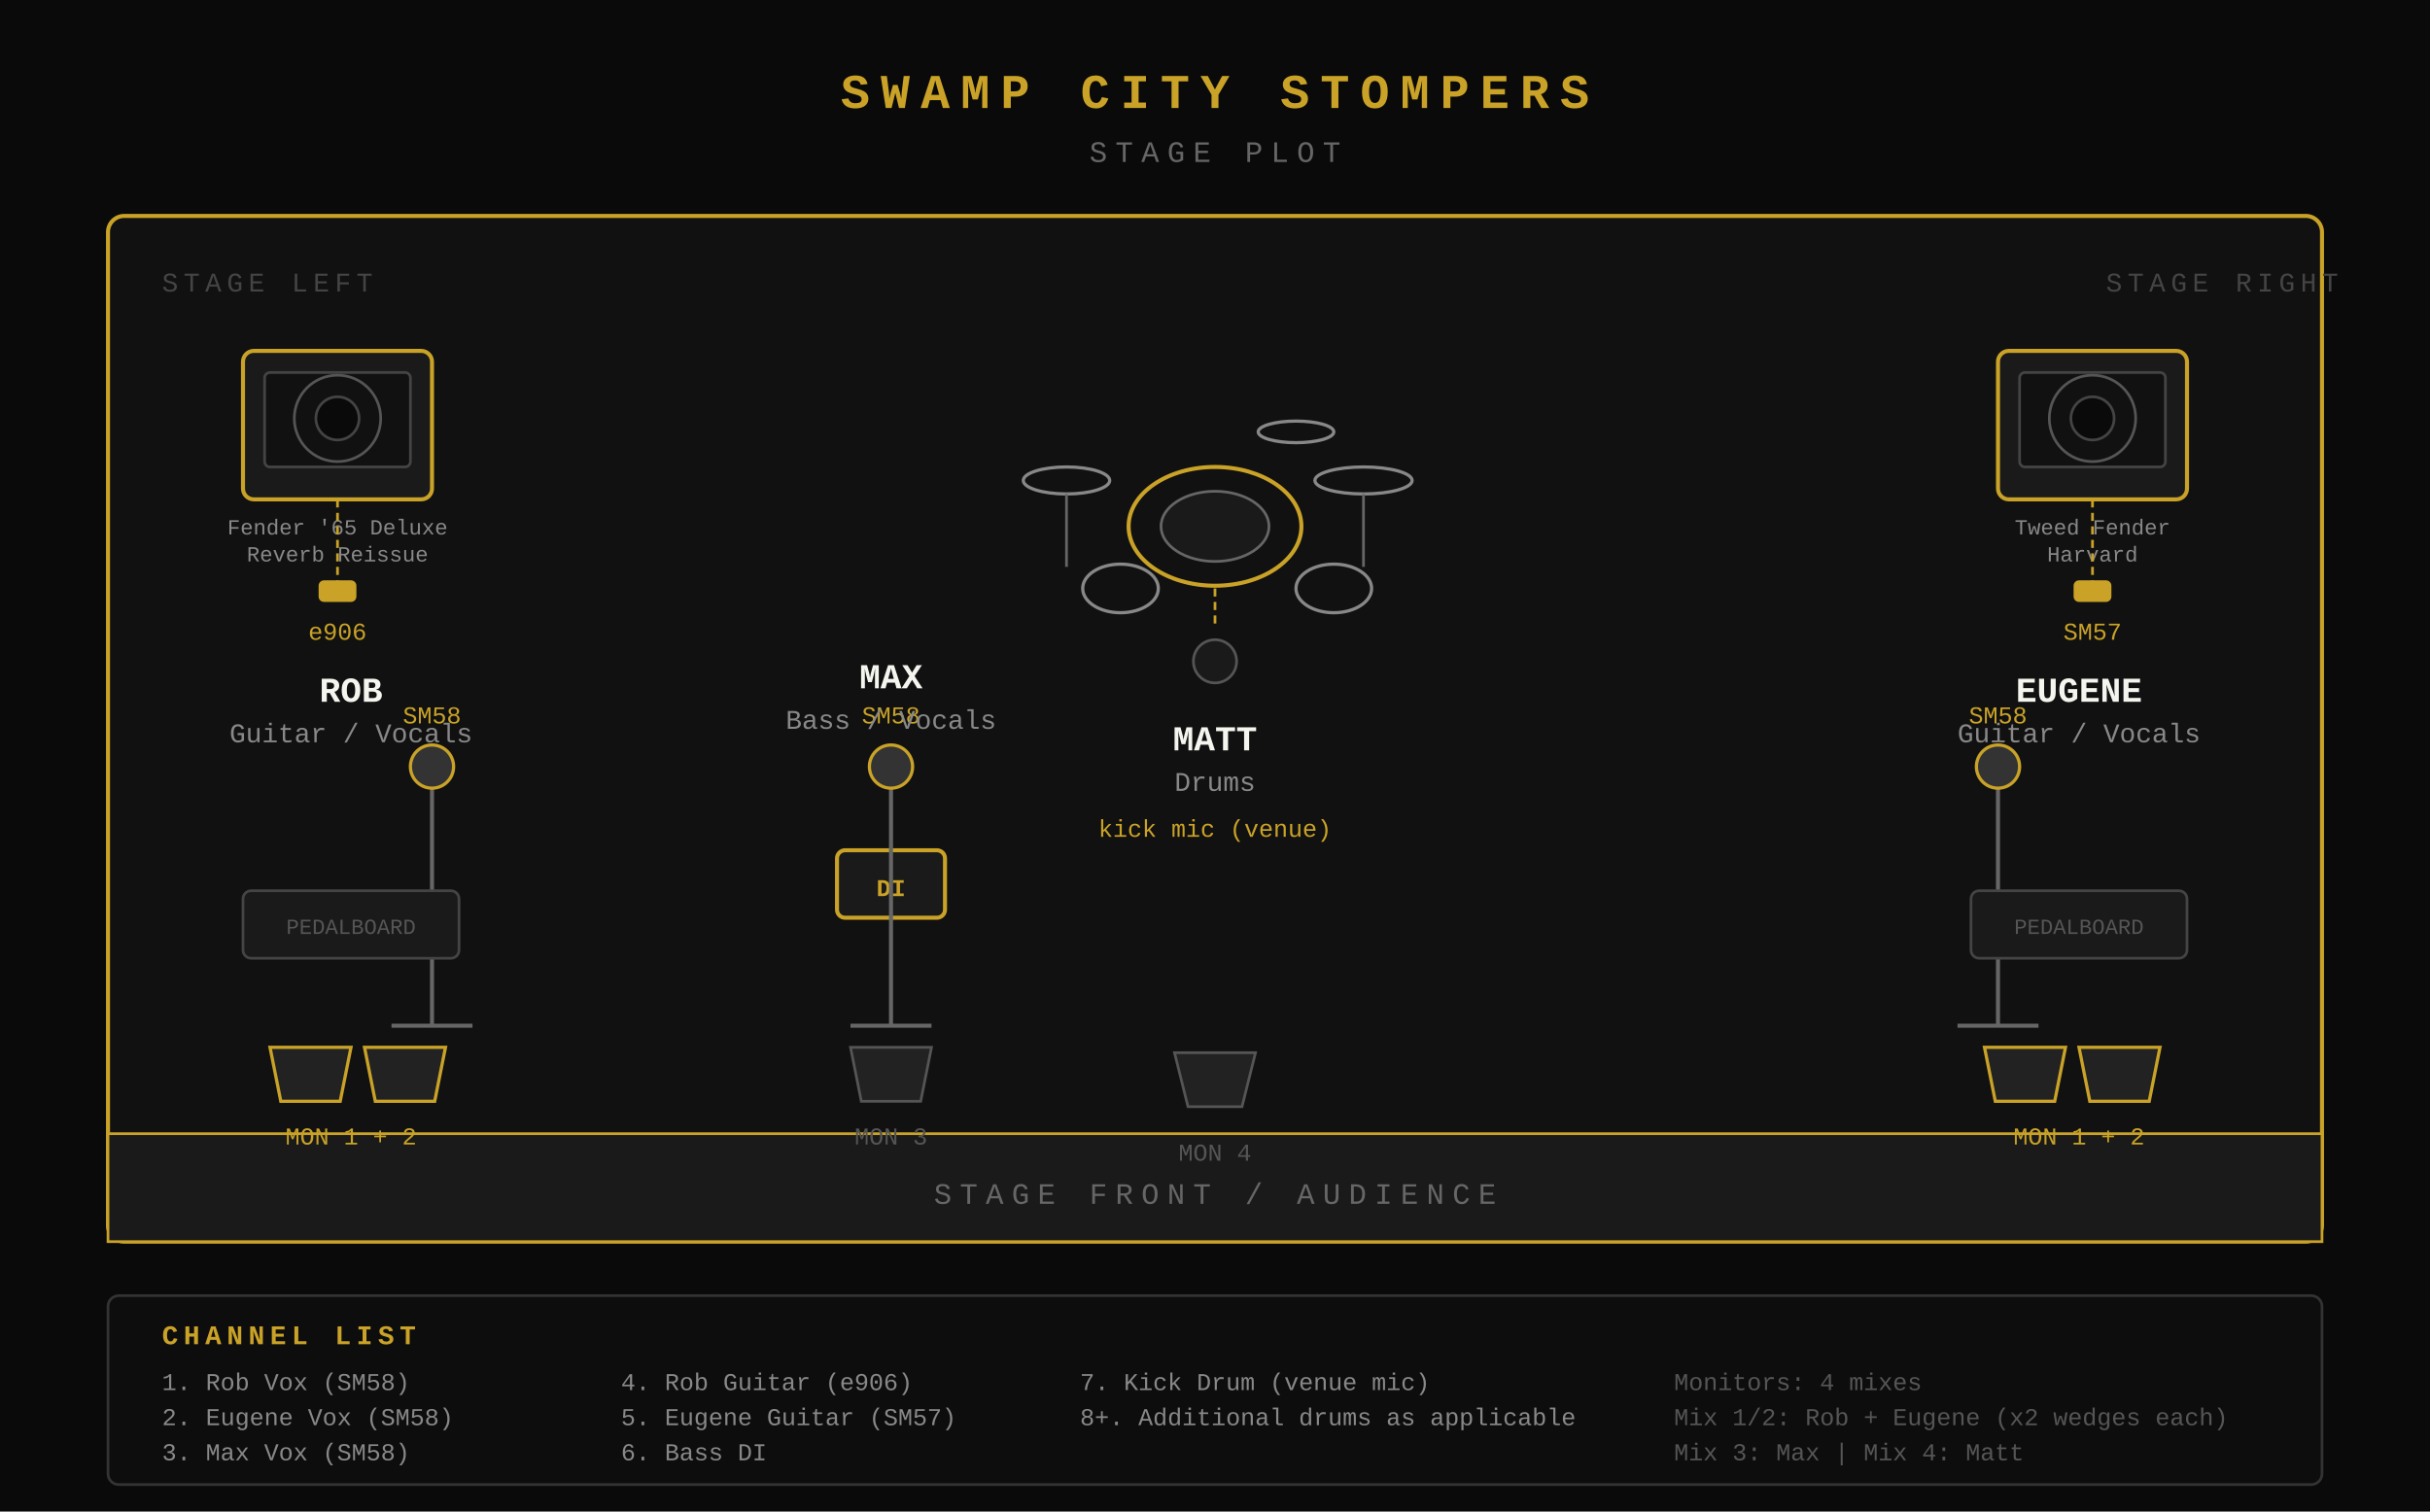
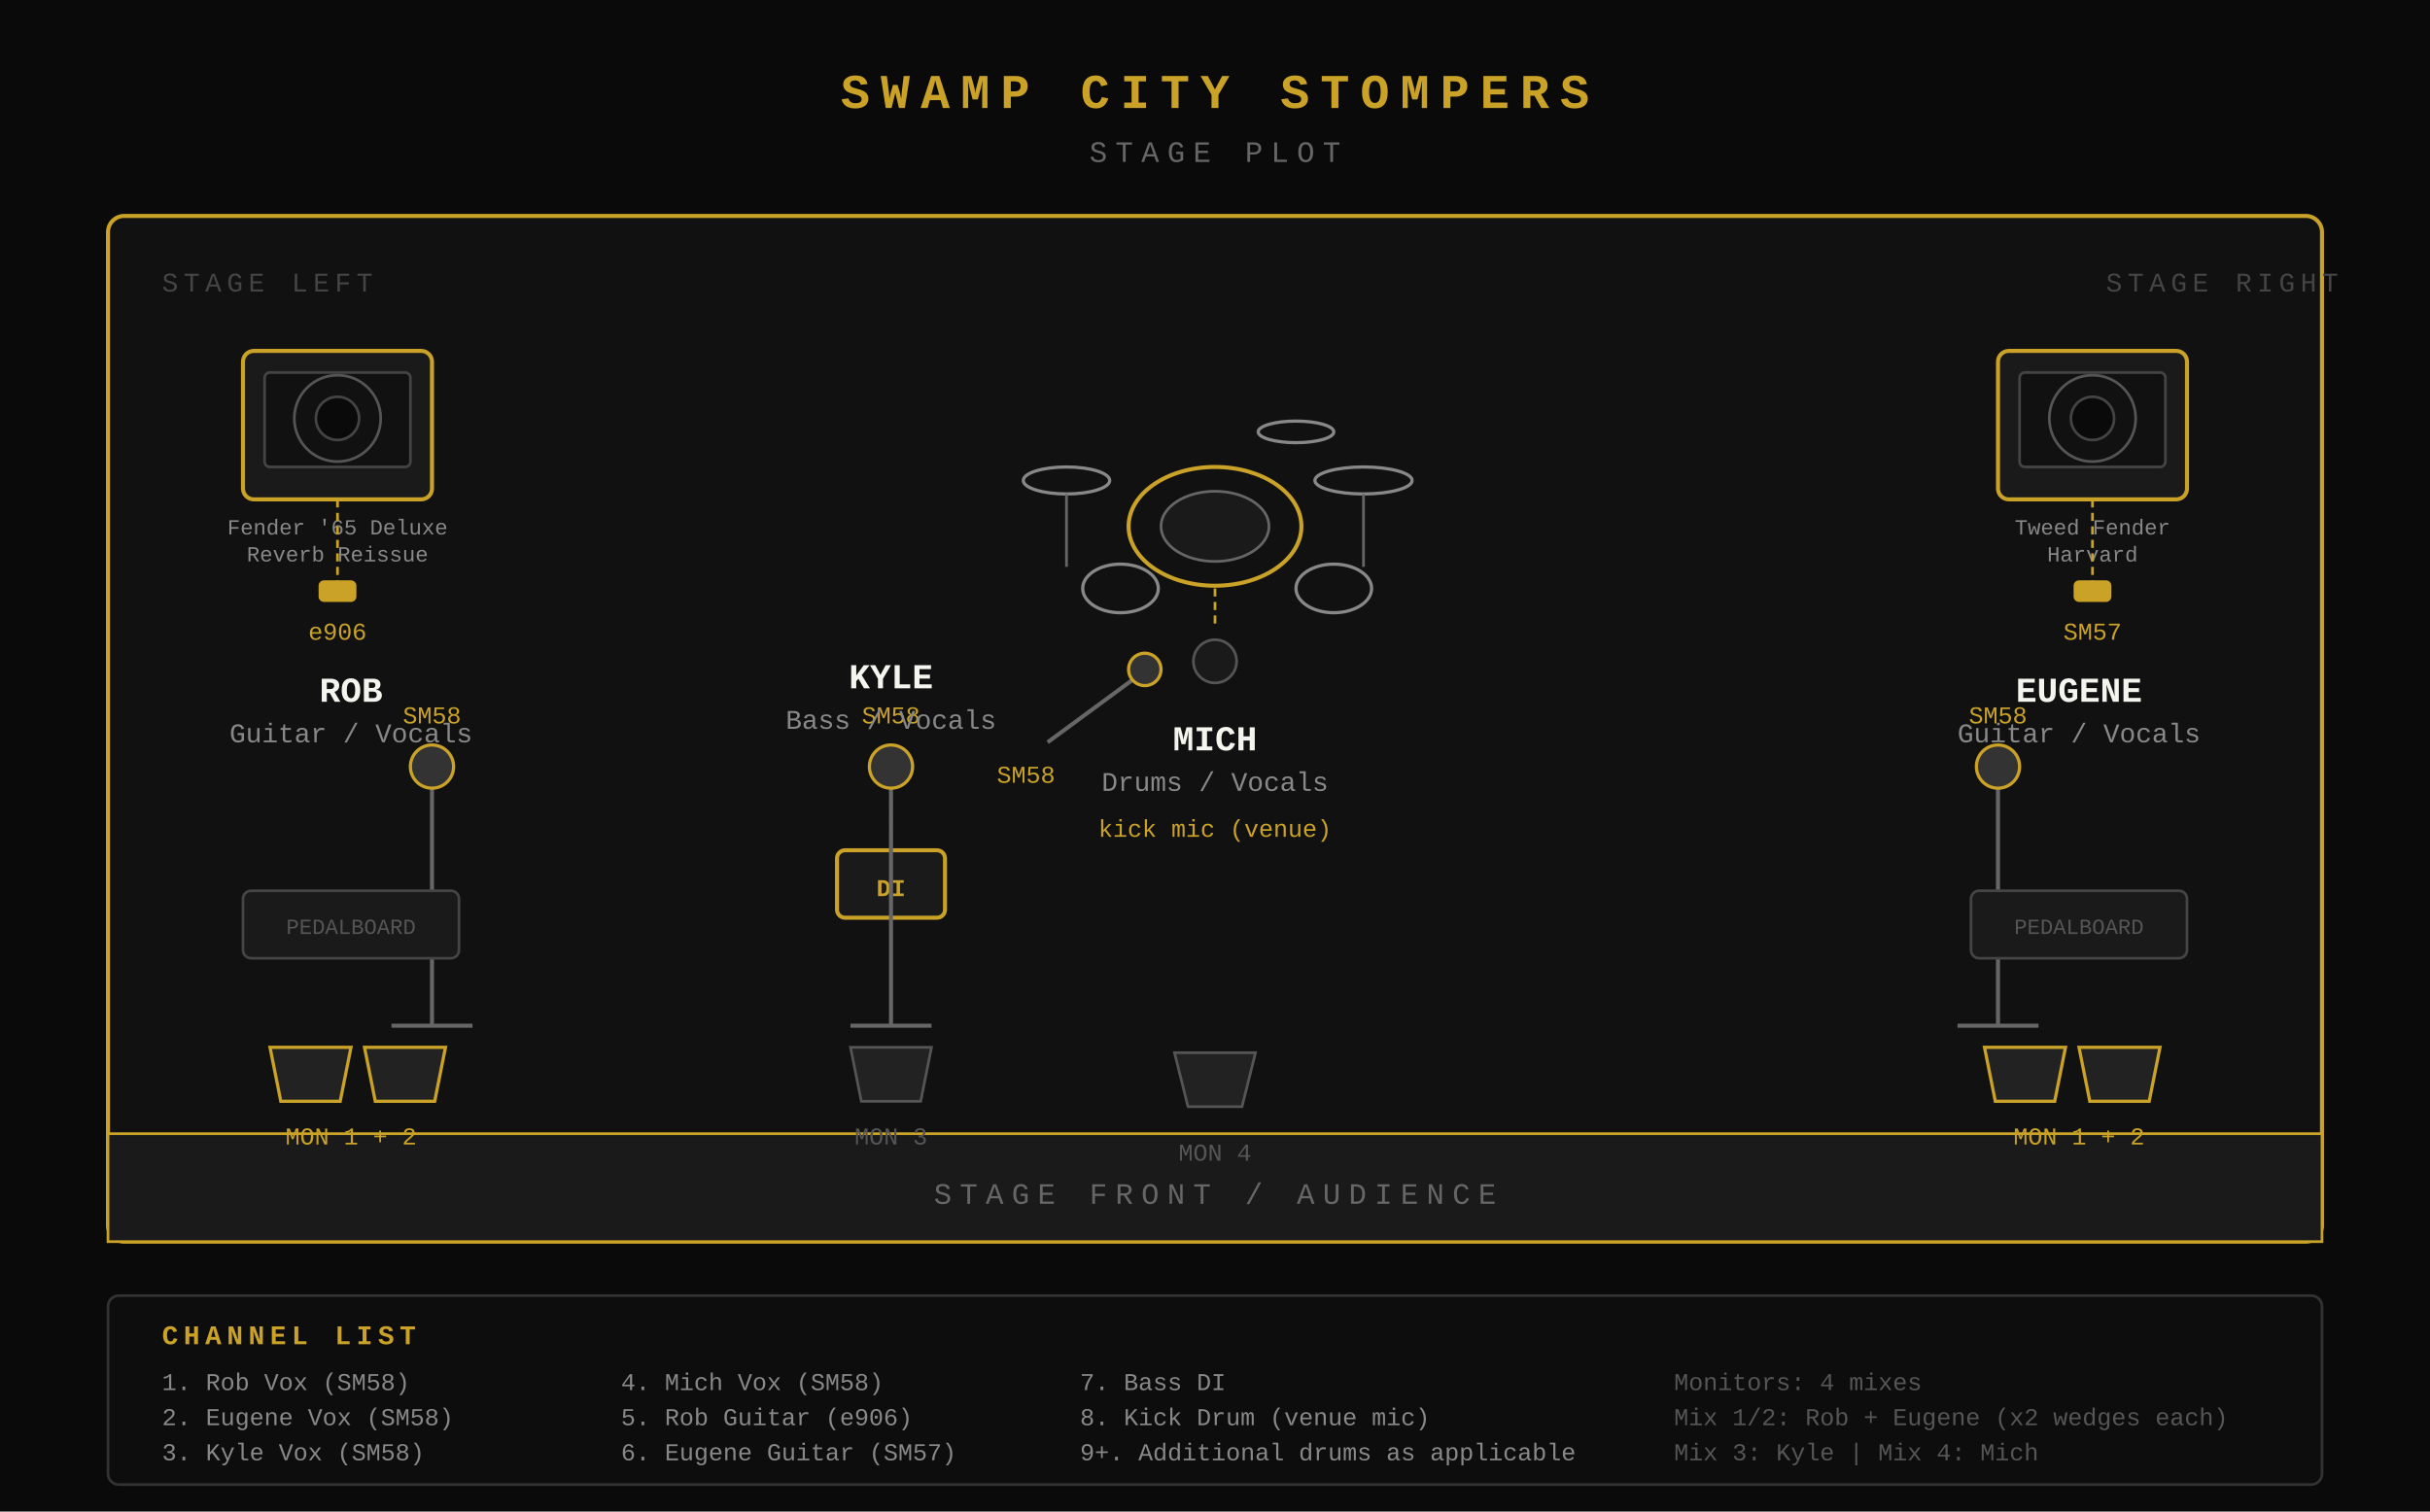
<svg xmlns="http://www.w3.org/2000/svg" viewBox="0 0 900 560" font-family="'Courier New', monospace">
  <rect width="900" height="560" fill="#0a0a0a" />
  <rect x="40" y="80" width="820" height="380" rx="6" fill="#111" stroke="#c9a227" stroke-width="1.5" />
  <rect x="40" y="420" width="820" height="40" rx="0" fill="#1a1a1a" stroke="#c9a227" stroke-width="1" />
  <text x="450" y="446" text-anchor="middle" fill="#666" font-size="11" letter-spacing="3">STAGE FRONT / AUDIENCE</text>
  <text x="450" y="40" text-anchor="middle" fill="#c9a227" font-size="18" font-weight="bold" letter-spacing="4">SWAMP CITY STOMPERS</text>
  <text x="450" y="60" text-anchor="middle" fill="#666" font-size="11" letter-spacing="3">STAGE PLOT</text>
  <text x="60" y="108" fill="#444" font-size="10" letter-spacing="2">STAGE LEFT</text>
  <text x="780" y="108" fill="#444" font-size="10" letter-spacing="2">STAGE RIGHT</text>
  <ellipse cx="450" cy="195" rx="32" ry="22" fill="none" stroke="#c9a227" stroke-width="1.5" />
  <ellipse cx="450" cy="195" rx="20" ry="13" fill="#1a1a1a" stroke="#666" stroke-width="1" />
  <ellipse cx="395" cy="178" rx="16" ry="5" fill="none" stroke="#888" stroke-width="1.2" />
  <line x1="395" y1="183" x2="395" y2="210" stroke="#666" stroke-width="1" />
  <ellipse cx="415" cy="218" rx="14" ry="9" fill="none" stroke="#888" stroke-width="1.2" />
  <ellipse cx="505" cy="178" rx="18" ry="5" fill="none" stroke="#888" stroke-width="1.2" />
  <line x1="505" y1="183" x2="505" y2="210" stroke="#666" stroke-width="1" />
  <ellipse cx="480" cy="160" rx="14" ry="4" fill="none" stroke="#888" stroke-width="1.2" />
  <ellipse cx="494" cy="218" rx="14" ry="9" fill="none" stroke="#888" stroke-width="1.2" />
  <circle cx="450" cy="245" r="8" fill="#1a1a1a" stroke="#555" stroke-width="1" />
-   <text x="450" y="278" text-anchor="middle" fill="#f5f5f0" font-size="13" font-weight="bold">MATT</text>
-   <text x="450" y="293" text-anchor="middle" fill="#888" font-size="10">Drums</text>
+   <line x1="388" y1="275" x2="422" y2="250" stroke="#666" stroke-width="1.5" />
+   <circle cx="424" cy="248" r="6" fill="#333" stroke="#c9a227" stroke-width="1.2" />
+   <text x="380" y="290" text-anchor="middle" fill="#c9a227" font-size="9">SM58</text>
+   <text x="450" y="278" text-anchor="middle" fill="#f5f5f0" font-size="13" font-weight="bold">MICH</text>
+   <text x="450" y="293" text-anchor="middle" fill="#888" font-size="10">Drums / Vocals</text>
  <line x1="450" y1="218" x2="450" y2="232" stroke="#c9a227" stroke-width="1" stroke-dasharray="3,2" />
  <text x="450" y="310" text-anchor="middle" fill="#c9a227" font-size="9">kick mic (venue)</text>
  <polygon points="435,390 465,390 460,410 440,410" fill="#222" stroke="#555" stroke-width="1" />
  <text x="450" y="430" text-anchor="middle" fill="#555" font-size="9">MON 4</text>
  <rect x="90" y="130" width="70" height="55" rx="4" fill="#1a1a1a" stroke="#c9a227" stroke-width="1.5" />
  <rect x="98" y="138" width="54" height="35" rx="2" fill="#111" stroke="#444" stroke-width="1" />
  <ellipse cx="125" cy="155" rx="16" ry="16" fill="none" stroke="#555" stroke-width="1" />
  <ellipse cx="125" cy="155" rx="8" ry="8" fill="#0a0a0a" stroke="#444" stroke-width="1" />
  <text x="125" y="198" text-anchor="middle" fill="#888" font-size="8">Fender '65 Deluxe</text>
  <text x="125" y="208" text-anchor="middle" fill="#888" font-size="8">Reverb Reissue</text>
  <line x1="125" y1="185" x2="125" y2="220" stroke="#c9a227" stroke-width="1" stroke-dasharray="3,2" />
  <rect x="118" y="215" width="14" height="8" rx="2" fill="#c9a227" />
  <text x="125" y="237" text-anchor="middle" fill="#c9a227" font-size="9">e906</text>
  <line x1="160" y1="290" x2="160" y2="380" stroke="#666" stroke-width="1.5" />
  <line x1="145" y1="380" x2="175" y2="380" stroke="#666" stroke-width="1.5" />
  <circle cx="160" cy="284" r="8" fill="#333" stroke="#c9a227" stroke-width="1.2" />
  <text x="160" y="268" text-anchor="middle" fill="#c9a227" font-size="9">SM58</text>
  <rect x="90" y="330" width="80" height="25" rx="3" fill="#1a1a1a" stroke="#444" stroke-width="1" />
  <text x="130" y="346" text-anchor="middle" fill="#555" font-size="8">PEDALBOARD</text>
  <text x="130" y="260" text-anchor="middle" fill="#f5f5f0" font-size="13" font-weight="bold">ROB</text>
  <text x="130" y="275" text-anchor="middle" fill="#888" font-size="10">Guitar / Vocals</text>
  <polygon points="100,388 130,388 126,408 104,408" fill="#222" stroke="#c9a227" stroke-width="1.2" />
  <polygon points="135,388 165,388 161,408 139,408" fill="#222" stroke="#c9a227" stroke-width="1.2" />
  <text x="130" y="424" text-anchor="middle" fill="#c9a227" font-size="9">MON 1 + 2</text>
  <rect x="310" y="315" width="40" height="25" rx="3" fill="#1a1a1a" stroke="#c9a227" stroke-width="1.5" />
  <text x="330" y="332" text-anchor="middle" fill="#c9a227" font-size="9" font-weight="bold">DI</text>
  <line x1="330" y1="315" x2="330" y2="295" stroke="#c9a227" stroke-width="1" stroke-dasharray="3,2" />
  <line x1="330" y1="290" x2="330" y2="380" stroke="#666" stroke-width="1.5" />
  <line x1="315" y1="380" x2="345" y2="380" stroke="#666" stroke-width="1.5" />
  <circle cx="330" cy="284" r="8" fill="#333" stroke="#c9a227" stroke-width="1.2" />
  <text x="330" y="268" text-anchor="middle" fill="#c9a227" font-size="9">SM58</text>
-   <text x="330" y="255" text-anchor="middle" fill="#f5f5f0" font-size="13" font-weight="bold">MAX</text>
+   <text x="330" y="255" text-anchor="middle" fill="#f5f5f0" font-size="13" font-weight="bold">KYLE</text>
  <text x="330" y="270" text-anchor="middle" fill="#888" font-size="10">Bass / Vocals</text>
  <polygon points="315,388 345,388 341,408 319,408" fill="#222" stroke="#555" stroke-width="1" />
  <text x="330" y="424" text-anchor="middle" fill="#555" font-size="9">MON 3</text>
  <rect x="740" y="130" width="70" height="55" rx="4" fill="#1a1a1a" stroke="#c9a227" stroke-width="1.5" />
  <rect x="748" y="138" width="54" height="35" rx="2" fill="#111" stroke="#444" stroke-width="1" />
  <ellipse cx="775" cy="155" rx="16" ry="16" fill="none" stroke="#555" stroke-width="1" />
  <ellipse cx="775" cy="155" rx="8" ry="8" fill="#0a0a0a" stroke="#444" stroke-width="1" />
  <text x="775" y="198" text-anchor="middle" fill="#888" font-size="8">Tweed Fender</text>
  <text x="775" y="208" text-anchor="middle" fill="#888" font-size="8">Harvard</text>
  <line x1="775" y1="185" x2="775" y2="220" stroke="#c9a227" stroke-width="1" stroke-dasharray="3,2" />
  <rect x="768" y="215" width="14" height="8" rx="2" fill="#c9a227" />
  <text x="775" y="237" text-anchor="middle" fill="#c9a227" font-size="9">SM57</text>
  <line x1="740" y1="290" x2="740" y2="380" stroke="#666" stroke-width="1.5" />
  <line x1="725" y1="380" x2="755" y2="380" stroke="#666" stroke-width="1.5" />
  <circle cx="740" cy="284" r="8" fill="#333" stroke="#c9a227" stroke-width="1.2" />
  <text x="740" y="268" text-anchor="middle" fill="#c9a227" font-size="9">SM58</text>
  <rect x="730" y="330" width="80" height="25" rx="3" fill="#1a1a1a" stroke="#444" stroke-width="1" />
  <text x="770" y="346" text-anchor="middle" fill="#555" font-size="8">PEDALBOARD</text>
  <text x="770" y="260" text-anchor="middle" fill="#f5f5f0" font-size="13" font-weight="bold">EUGENE</text>
  <text x="770" y="275" text-anchor="middle" fill="#888" font-size="10">Guitar / Vocals</text>
  <polygon points="735,388 765,388 761,408 739,408" fill="#222" stroke="#c9a227" stroke-width="1.2" />
  <polygon points="770,388 800,388 796,408 774,408" fill="#222" stroke="#c9a227" stroke-width="1.2" />
  <text x="770" y="424" text-anchor="middle" fill="#c9a227" font-size="9">MON 1 + 2</text>
  <rect x="40" y="480" width="820" height="70" rx="4" fill="#0d0d0d" stroke="#333" stroke-width="1" />
  <text x="60" y="498" fill="#c9a227" font-size="10" font-weight="bold" letter-spacing="2">CHANNEL LIST</text>
  <text x="60" y="515" fill="#888" font-size="9">1. Rob Vox (SM58)</text>
  <text x="60" y="528" fill="#888" font-size="9">2. Eugene Vox (SM58)</text>
-   <text x="60" y="541" fill="#888" font-size="9">3. Max Vox (SM58)</text>
-   <text x="230" y="515" fill="#888" font-size="9">4. Rob Guitar (e906)</text>
-   <text x="230" y="528" fill="#888" font-size="9">5. Eugene Guitar (SM57)</text>
-   <text x="230" y="541" fill="#888" font-size="9">6. Bass DI</text>
-   <text x="400" y="515" fill="#888" font-size="9">7. Kick Drum (venue mic)</text>
-   <text x="400" y="528" fill="#888" font-size="9">8+. Additional drums as applicable</text>
+   <text x="60" y="541" fill="#888" font-size="9">3. Kyle Vox (SM58)</text>
+   <text x="230" y="515" fill="#888" font-size="9">4. Mich Vox (SM58)</text>
+   <text x="230" y="528" fill="#888" font-size="9">5. Rob Guitar (e906)</text>
+   <text x="230" y="541" fill="#888" font-size="9">6. Eugene Guitar (SM57)</text>
+   <text x="400" y="515" fill="#888" font-size="9">7. Bass DI</text>
+   <text x="400" y="528" fill="#888" font-size="9">8. Kick Drum (venue mic)</text>
+   <text x="400" y="541" fill="#888" font-size="9">9+. Additional drums as applicable</text>
  <text x="620" y="515" fill="#555" font-size="9">Monitors: 4 mixes</text>
  <text x="620" y="528" fill="#555" font-size="9">Mix 1/2: Rob + Eugene (x2 wedges each)</text>
-   <text x="620" y="541" fill="#555" font-size="9">Mix 3: Max  |  Mix 4: Matt</text>
+   <text x="620" y="541" fill="#555" font-size="9">Mix 3: Kyle  |  Mix 4: Mich</text>
</svg>
